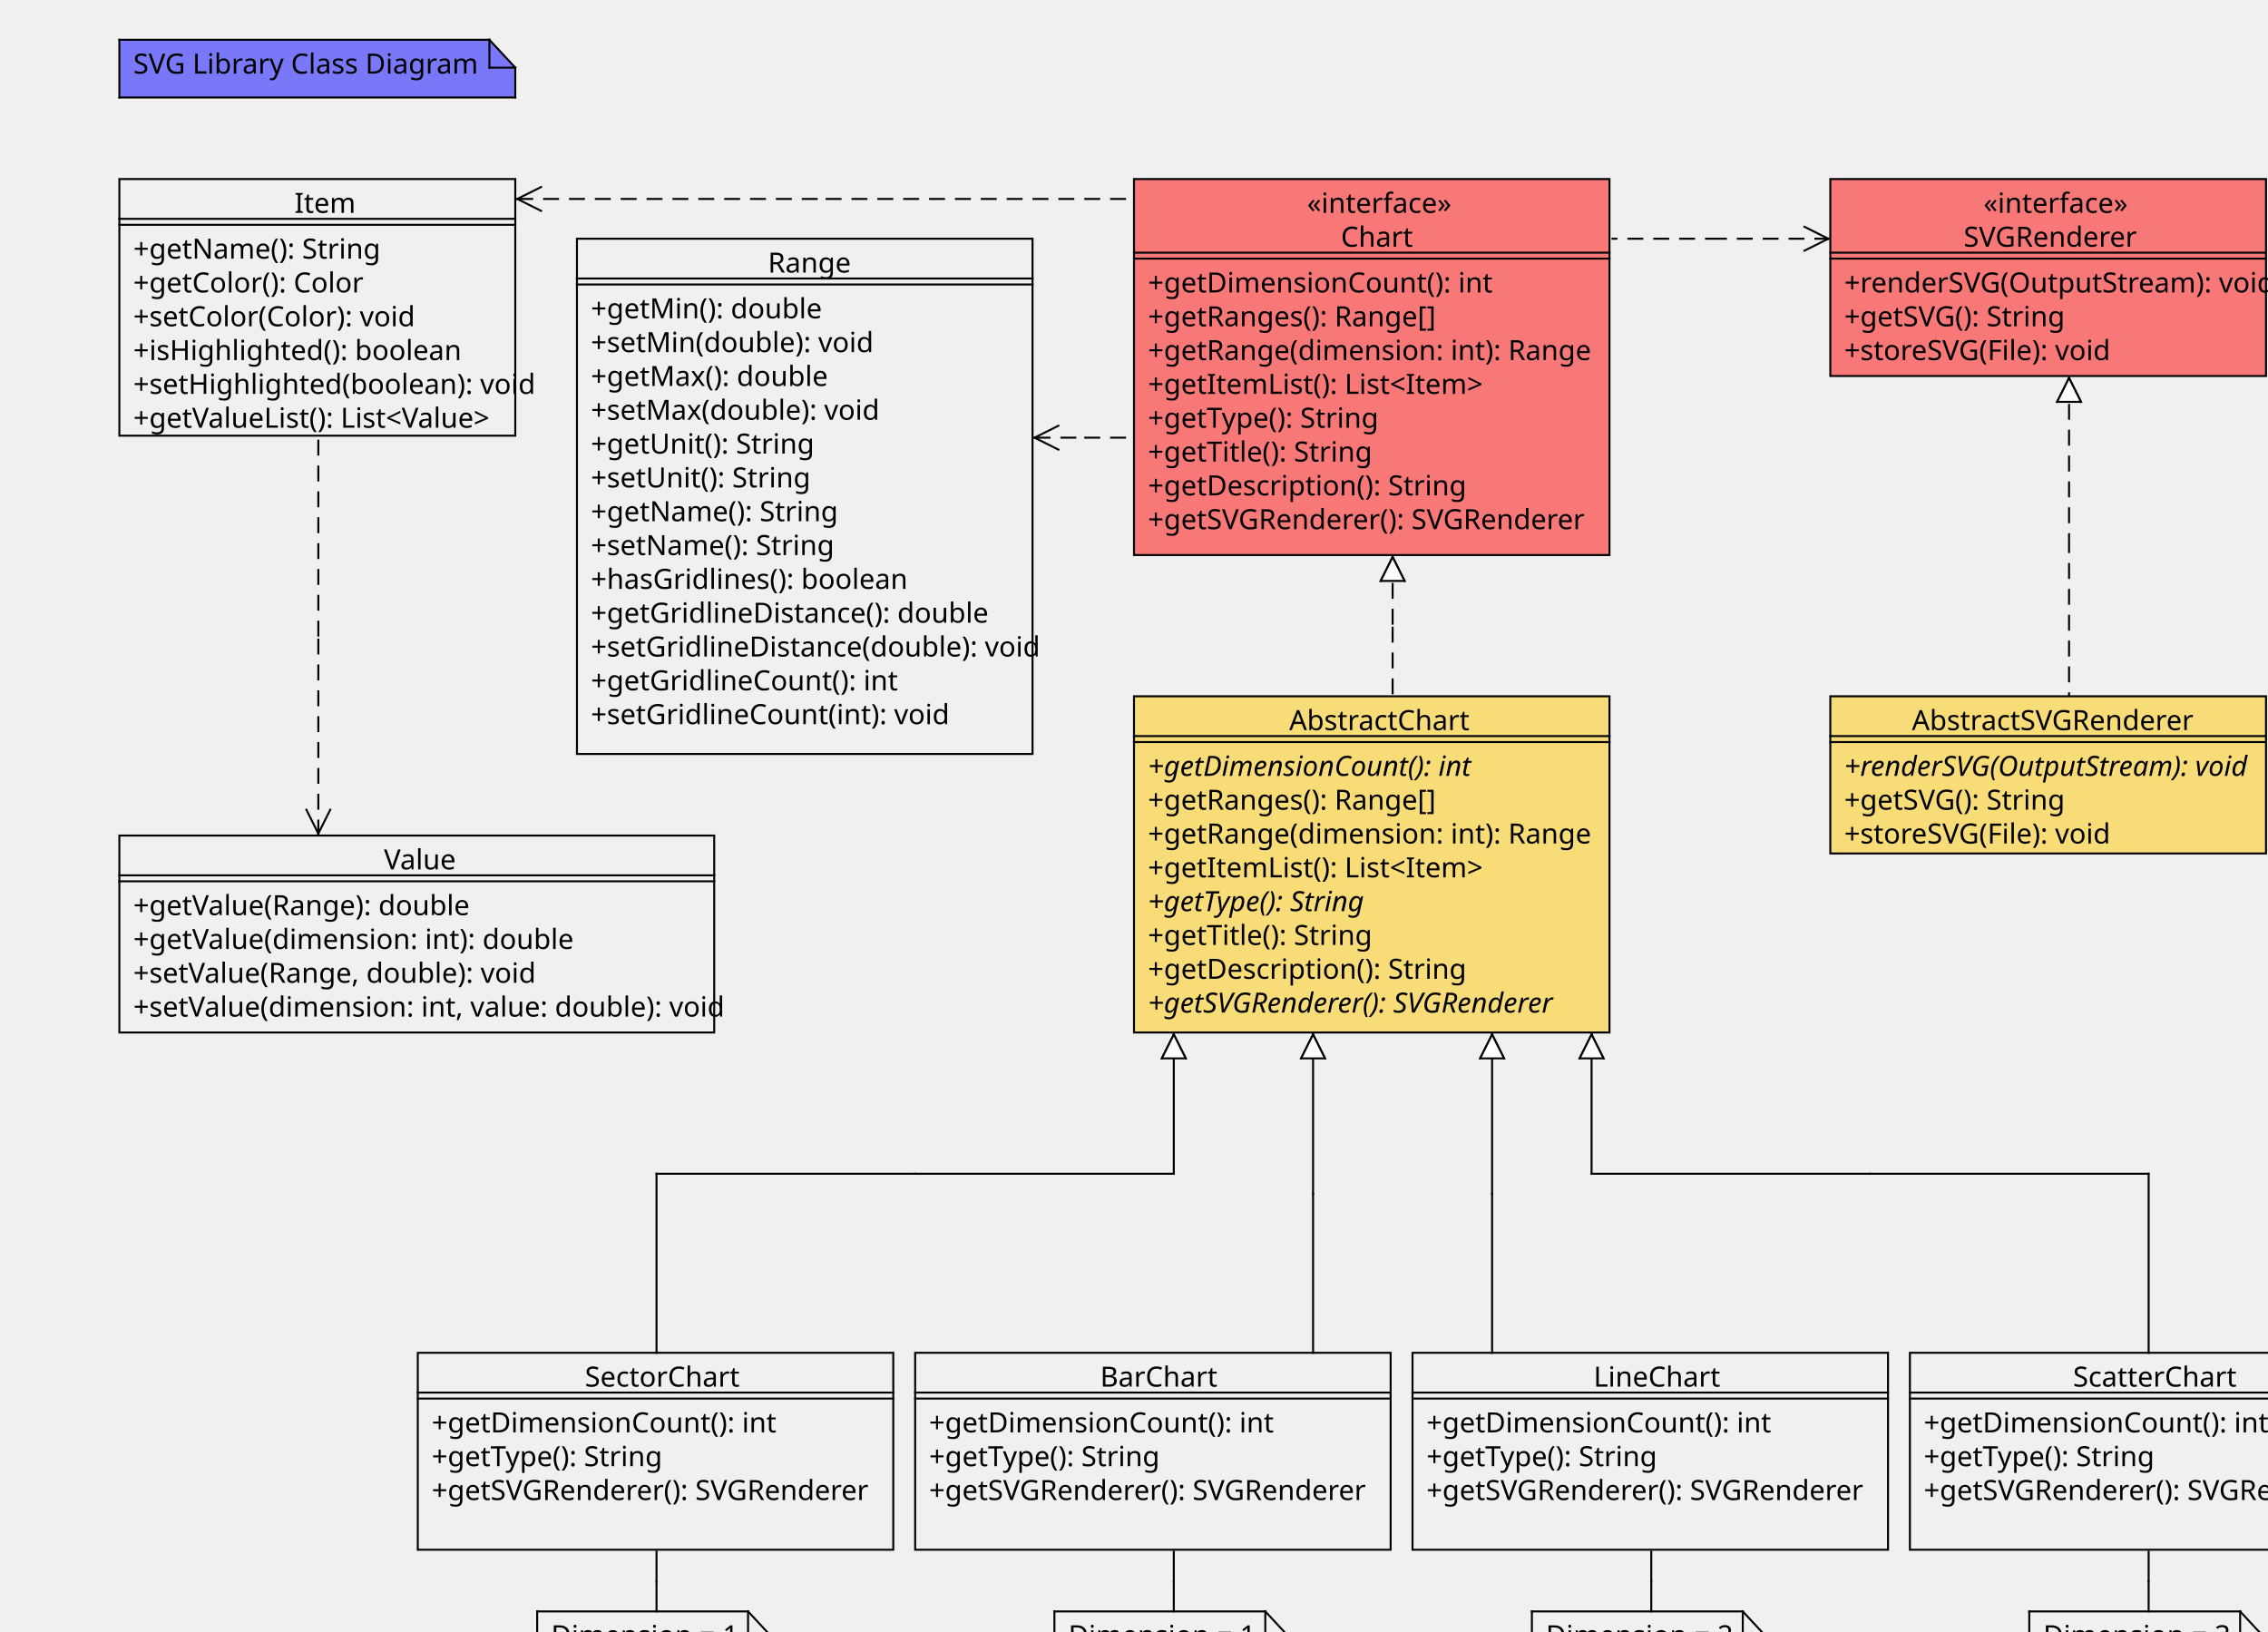
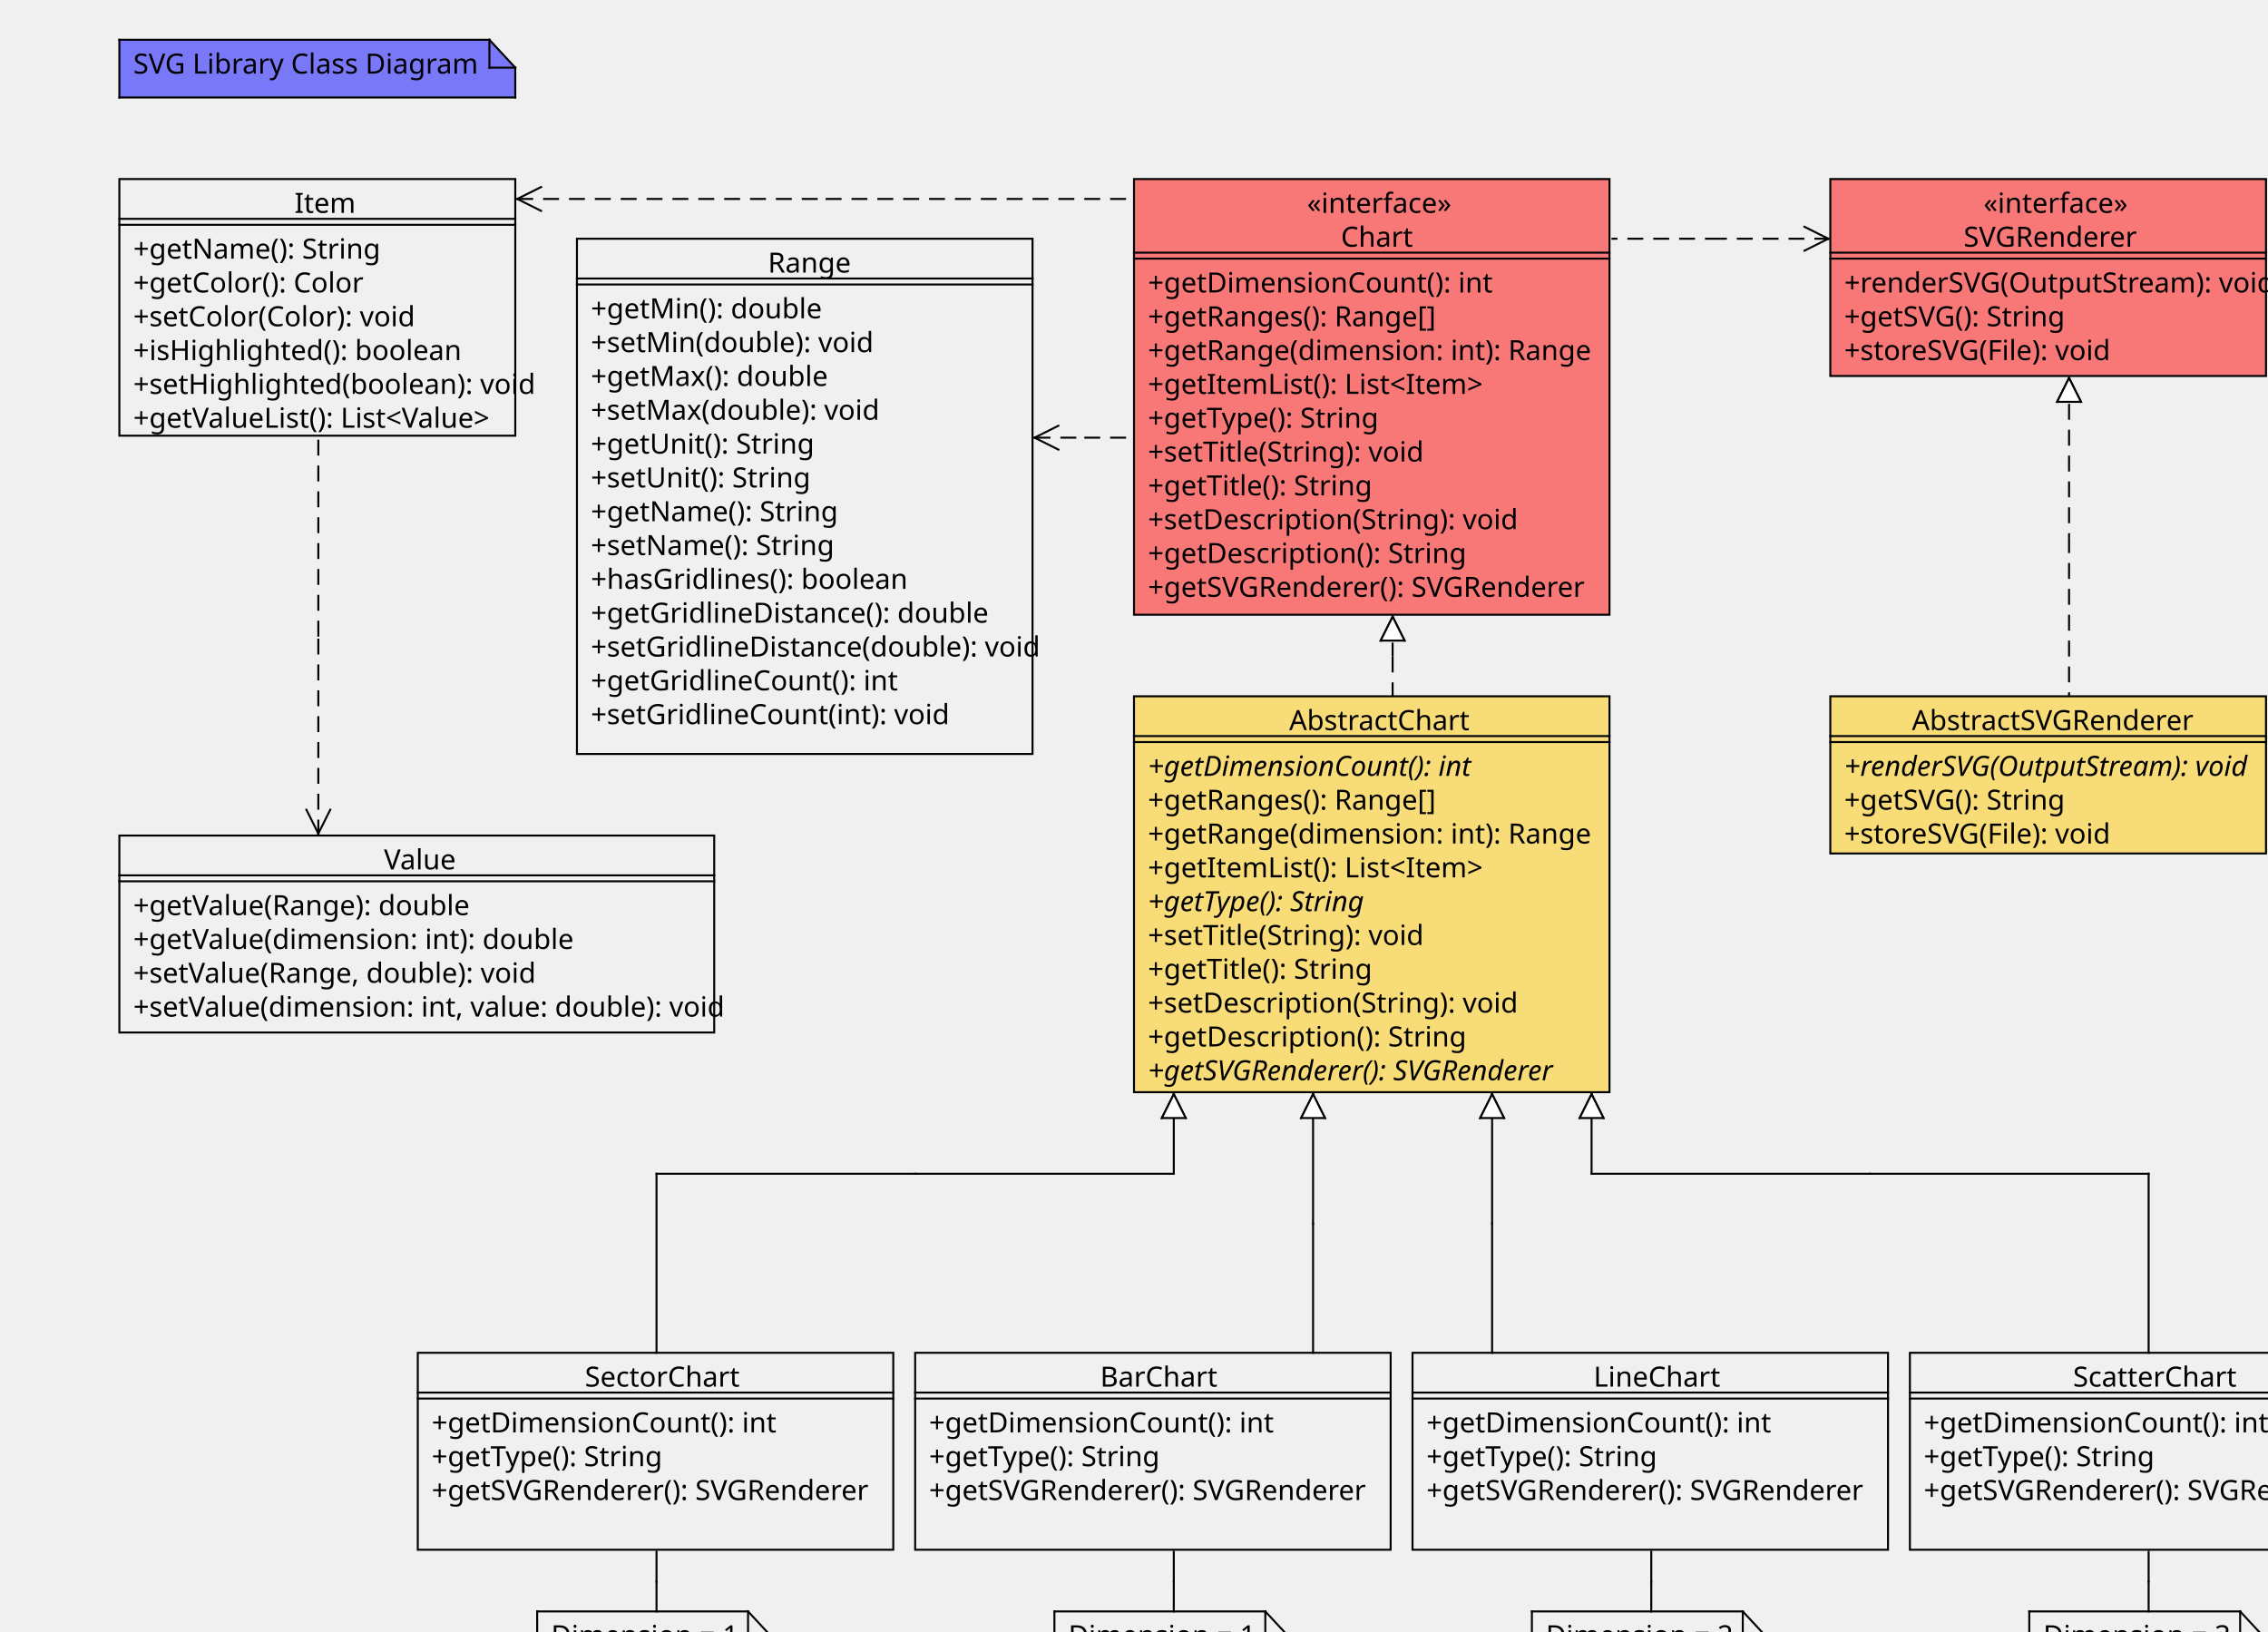
<svg xmlns="http://www.w3.org/2000/svg" fill-opacity="1" color-rendering="auto" color-interpolation="auto" stroke="black" text-rendering="auto" stroke-linecap="square" stroke-miterlimit="10" stroke-opacity="1" shape-rendering="auto" fill="black" stroke-dasharray="none" font-weight="normal" stroke-width="1" font-family="'Dialog'" font-style="normal" stroke-linejoin="miter" font-size="12" stroke-dashoffset="0" image-rendering="auto">
  <defs id="genericDefs" />
  <g>
    <g font-size="14" transform="translate(570,90)" fill="red" text-rendering="geometricPrecision" color-rendering="optimizeQuality" image-rendering="optimizeSpeed" font-family="sans-serif" color-interpolation="linearRGB" stroke="red">
-       <rect x="0" width="239" height="189" y="0" opacity="0.5" stroke="none" />
-       <rect fill="none" x="0" width="239" height="189" y="0" stroke="black" />
+       <rect x="0" width="239" height="219" y="0" opacity="0.5" stroke="none" />
+       <rect fill="none" x="0" width="239" height="219" y="0" stroke="black" />
      <text fill="black" x="87" xml:space="preserve" y="17" stroke="none">«interface»</text>
      <text fill="black" x="104" xml:space="preserve" y="34" stroke="none">Chart</text>
      <line y2="37" fill="none" x1="0" x2="239" stroke="black" y1="37" />
      <line y2="40" fill="none" x1="0" x2="239" stroke="black" y1="40" />
      <text fill="black" x="7" xml:space="preserve" y="57" stroke="none">+getDimensionCount(): int</text>
      <text fill="black" x="7" xml:space="preserve" y="74" stroke="none">+getRanges(): Range[]</text>
      <text fill="black" x="7" xml:space="preserve" y="91" stroke="none">+getRange(dimension: int): Range</text>
      <text fill="black" x="7" xml:space="preserve" y="108" stroke="none">+getItemList(): List&lt;Item&gt;</text>
      <text fill="black" x="7" xml:space="preserve" y="125" stroke="none">+getType(): String</text>
-       <text fill="black" x="7" xml:space="preserve" y="142" stroke="none">+getTitle(): String</text>
-       <text fill="black" x="7" xml:space="preserve" y="159" stroke="none">+getDescription(): String</text>
-       <text fill="black" x="7" xml:space="preserve" y="176" stroke="none">+getSVGRenderer(): SVGRenderer</text>
-       <rect x="0" y="0" transform="translate(0,260)" fill="rgb(255,200,0)" width="239" opacity="0.5" height="169" stroke="none" />
-       <rect x="0" y="0" transform="translate(0,260)" fill="none" width="239" height="169" stroke="black" />
+       <text fill="black" x="7" xml:space="preserve" y="142" stroke="none">+setTitle(String): void</text>
+       <text fill="black" x="7" xml:space="preserve" y="159" stroke="none">+getTitle(): String</text>
+       <text fill="black" x="7" xml:space="preserve" y="176" stroke="none">+setDescription(String): void</text>
+       <text fill="black" x="7" xml:space="preserve" y="193" stroke="none">+getDescription(): String</text>
+       <text fill="black" x="7" xml:space="preserve" y="210" stroke="none">+getSVGRenderer(): SVGRenderer</text>
+       <rect x="0" y="0" transform="translate(0,260)" fill="rgb(255,200,0)" width="239" opacity="0.5" height="199" stroke="none" />
+       <rect x="0" y="0" transform="translate(0,260)" fill="none" width="239" height="199" stroke="black" />
      <text fill="black" x="78" xml:space="preserve" y="17" transform="translate(0,260)" stroke="none">AbstractChart</text>
      <line transform="translate(0,260)" fill="none" x1="0" x2="239" y1="20" y2="20" stroke="black" />
      <line transform="translate(0,260)" fill="none" x1="0" x2="239" y1="23" y2="23" stroke="black" />
      <text x="7" y="40" transform="translate(0,260)" fill="black" font-style="italic" stroke="none" xml:space="preserve">+getDimensionCount(): int</text>
      <text fill="black" x="7" xml:space="preserve" y="57" transform="translate(0,260)" stroke="none">+getRanges(): Range[]</text>
      <text fill="black" x="7" xml:space="preserve" y="74" transform="translate(0,260)" stroke="none">+getRange(dimension: int): Range</text>
      <text fill="black" x="7" xml:space="preserve" y="91" transform="translate(0,260)" stroke="none">+getItemList(): List&lt;Item&gt;</text>
      <text x="7" y="108" transform="translate(0,260)" fill="black" font-style="italic" stroke="none" xml:space="preserve">+getType(): String</text>
-       <text fill="black" x="7" xml:space="preserve" y="125" transform="translate(0,260)" stroke="none">+getTitle(): String</text>
-       <text fill="black" x="7" xml:space="preserve" y="142" transform="translate(0,260)" stroke="none">+getDescription(): String</text>
-       <text x="7" y="159" transform="translate(0,260)" fill="black" font-style="italic" stroke="none" xml:space="preserve">+getSVGRenderer(): SVGRenderer</text>
-     </g>
-     <g font-size="14" stroke-linecap="butt" transform="translate(670,250)" text-rendering="geometricPrecision" color-rendering="optimizeQuality" image-rendering="optimizeSpeed" font-family="sans-serif" stroke-dasharray="8,5" color-interpolation="linearRGB" stroke-miterlimit="5">
-       <line y2="65" fill="none" x1="30" x2="30" y1="30" />
-       <line y2="100" fill="none" x1="30" x2="30" y1="65" />
+       <text fill="black" x="7" xml:space="preserve" y="125" transform="translate(0,260)" stroke="none">+setTitle(String): void</text>
+       <text fill="black" x="7" xml:space="preserve" y="142" transform="translate(0,260)" stroke="none">+getTitle(): String</text>
+       <text fill="black" x="7" xml:space="preserve" y="159" transform="translate(0,260)" stroke="none">+setDescription(String): void</text>
+       <text fill="black" x="7" xml:space="preserve" y="176" transform="translate(0,260)" stroke="none">+getDescription(): String</text>
+       <text x="7" y="193" transform="translate(0,260)" fill="black" font-style="italic" stroke="none" xml:space="preserve">+getSVGRenderer(): SVGRenderer</text>
+     </g>
+     <g font-size="14" stroke-linecap="butt" transform="translate(670,280)" text-rendering="geometricPrecision" color-rendering="optimizeQuality" image-rendering="optimizeSpeed" font-family="sans-serif" stroke-dasharray="8,5" color-interpolation="linearRGB" stroke-miterlimit="5">
+       <line y2="50" fill="none" x1="30" x2="30" y1="30" />
+       <line y2="70" fill="none" x1="30" x2="30" y1="50" />
      <line stroke-linecap="square" fill="none" x1="30" x2="36" y1="30" y2="42" stroke-dasharray="none" stroke-miterlimit="10" />
      <line stroke-linecap="square" fill="none" x1="30" x2="24" y1="30" y2="42" stroke-dasharray="none" stroke-miterlimit="10" />
    </g>
-     <g font-size="14" transform="translate(670,250)" fill="white" text-rendering="geometricPrecision" color-rendering="optimizeQuality" image-rendering="optimizeSpeed" font-family="sans-serif" color-interpolation="linearRGB" stroke="white">
+     <g font-size="14" transform="translate(670,280)" fill="white" text-rendering="geometricPrecision" color-rendering="optimizeQuality" image-rendering="optimizeSpeed" font-family="sans-serif" color-interpolation="linearRGB" stroke="white">
      <polygon points=" 30 30 36 42 24 42" stroke="none" />
      <polygon fill="none" points=" 30 30 36 42 24 42" stroke="black" />
-       <rect x="0" y="0" transform="translate(250,-160)" fill="red" width="219" opacity="0.5" height="99" stroke="none" />
-       <rect x="0" y="0" transform="translate(250,-160)" fill="none" width="219" height="99" stroke="black" />
-       <text fill="black" x="77" xml:space="preserve" y="17" transform="translate(250,-160)" stroke="none">«interface»</text>
-       <text fill="black" x="67" xml:space="preserve" y="34" transform="translate(250,-160)" stroke="none">SVGRenderer</text>
-       <line transform="translate(250,-160)" fill="none" x1="0" x2="219" y1="37" y2="37" stroke="black" />
-       <line transform="translate(250,-160)" fill="none" x1="0" x2="219" y1="40" y2="40" stroke="black" />
-       <text fill="black" x="7" xml:space="preserve" y="57" transform="translate(250,-160)" stroke="none">+renderSVG(OutputStream): void</text>
-       <text fill="black" x="7" xml:space="preserve" y="74" transform="translate(250,-160)" stroke="none">+getSVG(): String</text>
-       <text fill="black" x="7" xml:space="preserve" y="91" transform="translate(250,-160)" stroke="none">+storeSVG(File): void</text>
+       <rect x="0" y="0" transform="translate(250,-190)" fill="red" width="219" opacity="0.5" height="99" stroke="none" />
+       <rect x="0" y="0" transform="translate(250,-190)" fill="none" width="219" height="99" stroke="black" />
+       <text fill="black" x="77" xml:space="preserve" y="17" transform="translate(250,-190)" stroke="none">«interface»</text>
+       <text fill="black" x="67" xml:space="preserve" y="34" transform="translate(250,-190)" stroke="none">SVGRenderer</text>
+       <line transform="translate(250,-190)" fill="none" x1="0" x2="219" y1="37" y2="37" stroke="black" />
+       <line transform="translate(250,-190)" fill="none" x1="0" x2="219" y1="40" y2="40" stroke="black" />
+       <text fill="black" x="7" xml:space="preserve" y="57" transform="translate(250,-190)" stroke="none">+renderSVG(OutputStream): void</text>
+       <text fill="black" x="7" xml:space="preserve" y="74" transform="translate(250,-190)" stroke="none">+getSVG(): String</text>
+       <text fill="black" x="7" xml:space="preserve" y="91" transform="translate(250,-190)" stroke="none">+storeSVG(File): void</text>
    </g>
    <g font-size="14" stroke-linecap="butt" transform="translate(780,90)" text-rendering="geometricPrecision" color-rendering="optimizeQuality" image-rendering="optimizeSpeed" font-family="sans-serif" stroke-dasharray="8,5" color-interpolation="linearRGB" stroke-miterlimit="5">
      <line y2="30" fill="none" x1="140" x2="85" y1="30" />
      <line y2="30" fill="none" x1="85" x2="30" y1="30" />
      <line stroke-linecap="square" fill="none" x1="139" x2="127" y1="30" y2="36" stroke-dasharray="none" stroke-miterlimit="10" />
      <line stroke-linecap="square" fill="none" x1="139" x2="127" y1="30" y2="24" stroke-dasharray="none" stroke-miterlimit="10" />
    </g>
    <g font-size="14" transform="translate(920,350)" fill="rgb(255,200,0)" text-rendering="geometricPrecision" color-rendering="optimizeQuality" image-rendering="optimizeSpeed" font-family="sans-serif" color-interpolation="linearRGB" stroke="rgb(255,200,0)">
      <rect x="0" width="219" height="79" y="0" opacity="0.5" stroke="none" />
      <rect fill="none" x="0" width="219" height="79" y="0" stroke="black" />
      <text fill="black" x="41" xml:space="preserve" y="17" stroke="none">AbstractSVGRenderer</text>
      <line y2="20" fill="none" x1="0" x2="219" stroke="black" y1="20" />
      <line y2="23" fill="none" x1="0" x2="219" stroke="black" y1="23" />
      <text font-style="italic" fill="black" x="7" xml:space="preserve" y="40" stroke="none">+renderSVG(OutputStream): void</text>
      <text fill="black" x="7" xml:space="preserve" y="57" stroke="none">+getSVG(): String</text>
      <text fill="black" x="7" xml:space="preserve" y="74" stroke="none">+storeSVG(File): void</text>
    </g>
    <g font-size="14" stroke-linecap="butt" transform="translate(1010,160)" text-rendering="geometricPrecision" color-rendering="optimizeQuality" image-rendering="optimizeSpeed" font-family="sans-serif" stroke-dasharray="8,5" color-interpolation="linearRGB" stroke-miterlimit="5">
      <line y2="110" fill="none" x1="30" x2="30" y1="30" />
      <line y2="190" fill="none" x1="30" x2="30" y1="110" />
      <line stroke-linecap="square" fill="none" x1="30" x2="36" y1="30" y2="42" stroke-dasharray="none" stroke-miterlimit="10" />
      <line stroke-linecap="square" fill="none" x1="30" x2="24" y1="30" y2="42" stroke-dasharray="none" stroke-miterlimit="10" />
    </g>
    <g font-size="14" transform="translate(1010,160)" fill="white" text-rendering="geometricPrecision" color-rendering="optimizeQuality" image-rendering="optimizeSpeed" font-family="sans-serif" color-interpolation="linearRGB" stroke="white">
      <polygon points=" 30 30 36 42 24 42" stroke="none" />
      <polygon fill="none" points=" 30 30 36 42 24 42" stroke="black" />
      <rect x="0" y="0" transform="translate(-720,-40)" width="229" height="259" opacity="0" stroke="none" />
      <rect x="0" y="0" transform="translate(-720,-40)" fill="none" width="229" height="259" stroke="black" />
      <text fill="black" x="96" xml:space="preserve" y="17" transform="translate(-720,-40)" stroke="none">Range</text>
      <line transform="translate(-720,-40)" fill="none" x1="0" x2="229" y1="20" y2="20" stroke="black" />
      <line transform="translate(-720,-40)" fill="none" x1="0" x2="229" y1="23" y2="23" stroke="black" />
      <text fill="black" x="7" xml:space="preserve" y="40" transform="translate(-720,-40)" stroke="none">+getMin(): double</text>
      <text fill="black" x="7" xml:space="preserve" y="57" transform="translate(-720,-40)" stroke="none">+setMin(double): void</text>
      <text fill="black" x="7" xml:space="preserve" y="74" transform="translate(-720,-40)" stroke="none">+getMax(): double</text>
      <text fill="black" x="7" xml:space="preserve" y="91" transform="translate(-720,-40)" stroke="none">+setMax(double): void</text>
      <text fill="black" x="7" xml:space="preserve" y="108" transform="translate(-720,-40)" stroke="none">+getUnit(): String</text>
      <text fill="black" x="7" xml:space="preserve" y="125" transform="translate(-720,-40)" stroke="none">+setUnit(): String</text>
      <text fill="black" x="7" xml:space="preserve" y="142" transform="translate(-720,-40)" stroke="none">+getName(): String</text>
      <text fill="black" x="7" xml:space="preserve" y="159" transform="translate(-720,-40)" stroke="none">+setName(): String</text>
      <text fill="black" x="7" xml:space="preserve" y="176" transform="translate(-720,-40)" stroke="none">+hasGridlines(): boolean</text>
      <text fill="black" x="7" xml:space="preserve" y="193" transform="translate(-720,-40)" stroke="none">+getGridlineDistance(): double</text>
      <text fill="black" x="7" xml:space="preserve" y="210" transform="translate(-720,-40)" stroke="none">+setGridlineDistance(double): void</text>
      <text fill="black" x="7" xml:space="preserve" y="227" transform="translate(-720,-40)" stroke="none">+getGridlineCount(): int</text>
      <text fill="black" x="7" xml:space="preserve" y="244" transform="translate(-720,-40)" stroke="none">+setGridlineCount(int): void</text>
    </g>
    <g font-size="14" stroke-linecap="butt" transform="translate(490,190)" text-rendering="geometricPrecision" color-rendering="optimizeQuality" image-rendering="optimizeSpeed" font-family="sans-serif" stroke-dasharray="8,5" color-interpolation="linearRGB" stroke-miterlimit="5">
      <line y2="30" fill="none" x1="30" x2="55" y1="30" />
      <line y2="30" fill="none" x1="55" x2="80" y1="30" />
      <line stroke-linecap="square" fill="none" x1="30" x2="42" y1="30" y2="24" stroke-dasharray="none" stroke-miterlimit="10" />
      <line stroke-linecap="square" fill="none" x1="30" x2="42" y1="30" y2="36" stroke-dasharray="none" stroke-miterlimit="10" />
    </g>
    <g font-size="14" transform="translate(60,90)" fill="white" text-rendering="geometricPrecision" color-rendering="optimizeQuality" image-rendering="optimizeSpeed" font-family="sans-serif" color-interpolation="linearRGB" stroke="white">
      <rect x="0" width="199" height="129" y="0" opacity="0" stroke="none" />
      <rect fill="none" x="0" width="199" height="129" y="0" stroke="black" />
      <text fill="black" x="88" xml:space="preserve" y="17" stroke="none">Item</text>
      <line y2="20" fill="none" x1="0" x2="199" stroke="black" y1="20" />
      <line y2="23" fill="none" x1="0" x2="199" stroke="black" y1="23" />
      <text fill="black" x="7" xml:space="preserve" y="40" stroke="none">+getName(): String</text>
      <text fill="black" x="7" xml:space="preserve" y="57" stroke="none">+getColor(): Color</text>
      <text fill="black" x="7" xml:space="preserve" y="74" stroke="none">+setColor(Color): void</text>
      <text fill="black" x="7" xml:space="preserve" y="91" stroke="none">+isHighlighted(): boolean</text>
      <text fill="black" x="7" xml:space="preserve" y="108" stroke="none">+setHighlighted(boolean): void</text>
      <text fill="black" x="7" xml:space="preserve" y="125" stroke="none">+getValueList(): List&lt;Value&gt;</text>
    </g>
    <g font-size="14" stroke-linecap="butt" transform="translate(230,70)" text-rendering="geometricPrecision" color-rendering="optimizeQuality" image-rendering="optimizeSpeed" font-family="sans-serif" stroke-dasharray="8,5" color-interpolation="linearRGB" stroke-miterlimit="5">
      <line y2="30" fill="none" x1="30" x2="185" y1="30" />
      <line y2="30" fill="none" x1="185" x2="340" y1="30" />
      <line stroke-linecap="square" fill="none" x1="30" x2="42" y1="30" y2="24" stroke-dasharray="none" stroke-miterlimit="10" />
      <line stroke-linecap="square" fill="none" x1="30" x2="42" y1="30" y2="36" stroke-dasharray="none" stroke-miterlimit="10" />
    </g>
    <g font-size="14" transform="translate(60,420)" fill="white" text-rendering="geometricPrecision" color-rendering="optimizeQuality" image-rendering="optimizeSpeed" font-family="sans-serif" color-interpolation="linearRGB" stroke="white">
      <rect x="0" width="299" height="99" y="0" opacity="0" stroke="none" />
      <rect fill="none" x="0" width="299" height="99" y="0" stroke="black" />
      <text fill="black" x="133" xml:space="preserve" y="17" stroke="none">Value</text>
      <line y2="20" fill="none" x1="0" x2="299" stroke="black" y1="20" />
      <line y2="23" fill="none" x1="0" x2="299" stroke="black" y1="23" />
      <text fill="black" x="7" xml:space="preserve" y="40" stroke="none">+getValue(Range): double</text>
      <text fill="black" x="7" xml:space="preserve" y="57" stroke="none">+getValue(dimension: int): double</text>
      <text fill="black" x="7" xml:space="preserve" y="74" stroke="none">+setValue(Range, double): void</text>
      <text fill="black" x="7" xml:space="preserve" y="91" stroke="none">+setValue(dimension: int, value: double): void</text>
    </g>
    <g font-size="14" stroke-linecap="butt" transform="translate(130,190)" text-rendering="geometricPrecision" color-rendering="optimizeQuality" image-rendering="optimizeSpeed" font-family="sans-serif" stroke-dasharray="8,5" color-interpolation="linearRGB" stroke-miterlimit="5">
      <line y2="130" fill="none" x1="30" x2="30" y1="230" />
      <line y2="30" fill="none" x1="30" x2="30" y1="130" />
      <line stroke-linecap="square" fill="none" x1="30" x2="24" y1="229" y2="217" stroke-dasharray="none" stroke-miterlimit="10" />
      <line stroke-linecap="square" fill="none" x1="30" x2="36" y1="229" y2="217" stroke-dasharray="none" stroke-miterlimit="10" />
    </g>
    <g font-size="14" transform="translate(960,680)" fill="white" text-rendering="geometricPrecision" color-rendering="optimizeQuality" image-rendering="optimizeSpeed" font-family="sans-serif" color-interpolation="linearRGB" stroke="white">
      <rect x="0" width="239" height="99" y="0" opacity="0" stroke="none" />
      <rect fill="none" x="0" width="239" height="99" y="0" stroke="black" />
      <text fill="black" x="82" xml:space="preserve" y="17" stroke="none">ScatterChart</text>
      <line y2="20" fill="none" x1="0" x2="239" stroke="black" y1="20" />
      <line y2="23" fill="none" x1="0" x2="239" stroke="black" y1="23" />
      <text fill="black" x="7" xml:space="preserve" y="40" stroke="none">+getDimensionCount(): int</text>
      <text fill="black" x="7" xml:space="preserve" y="57" stroke="none">+getType(): String</text>
      <text fill="black" x="7" xml:space="preserve" y="74" stroke="none">+getSVGRenderer(): SVGRenderer</text>
      <rect x="0" y="0" transform="translate(-750,0)" width="239" height="99" opacity="0" stroke="none" />
      <rect x="0" y="0" transform="translate(-750,0)" fill="none" width="239" height="99" stroke="black" />
      <text fill="black" x="84" xml:space="preserve" y="17" transform="translate(-750,0)" stroke="none">SectorChart</text>
      <line transform="translate(-750,0)" fill="none" x1="0" x2="239" y1="20" y2="20" stroke="black" />
      <line transform="translate(-750,0)" fill="none" x1="0" x2="239" y1="23" y2="23" stroke="black" />
      <text fill="black" x="7" xml:space="preserve" y="40" transform="translate(-750,0)" stroke="none">+getDimensionCount(): int</text>
      <text fill="black" x="7" xml:space="preserve" y="57" transform="translate(-750,0)" stroke="none">+getType(): String</text>
      <text fill="black" x="7" xml:space="preserve" y="74" transform="translate(-750,0)" stroke="none">+getSVGRenderer(): SVGRenderer</text>
      <rect x="0" y="0" transform="translate(-500,0)" width="239" height="99" opacity="0" stroke="none" />
      <rect x="0" y="0" transform="translate(-500,0)" fill="none" width="239" height="99" stroke="black" />
      <text fill="black" x="93" xml:space="preserve" y="17" transform="translate(-500,0)" stroke="none">BarChart</text>
      <line transform="translate(-500,0)" fill="none" x1="0" x2="239" y1="20" y2="20" stroke="black" />
      <line transform="translate(-500,0)" fill="none" x1="0" x2="239" y1="23" y2="23" stroke="black" />
      <text fill="black" x="7" xml:space="preserve" y="40" transform="translate(-500,0)" stroke="none">+getDimensionCount(): int</text>
      <text fill="black" x="7" xml:space="preserve" y="57" transform="translate(-500,0)" stroke="none">+getType(): String</text>
      <text fill="black" x="7" xml:space="preserve" y="74" transform="translate(-500,0)" stroke="none">+getSVGRenderer(): SVGRenderer</text>
      <rect x="0" y="0" transform="translate(-250,0)" width="239" height="99" opacity="0" stroke="none" />
      <rect x="0" y="0" transform="translate(-250,0)" fill="none" width="239" height="99" stroke="black" />
      <text fill="black" x="91" xml:space="preserve" y="17" transform="translate(-250,0)" stroke="none">LineChart</text>
      <line transform="translate(-250,0)" fill="none" x1="0" x2="239" y1="20" y2="20" stroke="black" />
      <line transform="translate(-250,0)" fill="none" x1="0" x2="239" y1="23" y2="23" stroke="black" />
      <text fill="black" x="7" xml:space="preserve" y="40" transform="translate(-250,0)" stroke="none">+getDimensionCount(): int</text>
      <text fill="black" x="7" xml:space="preserve" y="57" transform="translate(-250,0)" stroke="none">+getType(): String</text>
      <text fill="black" x="7" xml:space="preserve" y="74" transform="translate(-250,0)" stroke="none">+getSVGRenderer(): SVGRenderer</text>
-       <line transform="translate(-660,-190)" fill="none" x1="290" x2="290" y1="30" y2="100" stroke="black" />
-       <line transform="translate(-660,-190)" fill="none" x1="290" x2="160" y1="100" y2="100" stroke="black" />
-       <line transform="translate(-660,-190)" fill="none" x1="160" x2="30" y1="100" y2="100" stroke="black" />
-       <line transform="translate(-660,-190)" fill="none" x1="30" x2="30" y1="100" y2="190" stroke="black" />
-       <line transform="translate(-660,-190)" fill="none" x1="290" x2="296" y1="30" y2="42" stroke="black" />
-       <line transform="translate(-660,-190)" fill="none" x1="290" x2="284" y1="30" y2="42" stroke="black" />
-       <polygon points=" 290 30 296 42 284 42" transform="translate(-660,-190)" stroke="none" />
-       <polygon fill="none" transform="translate(-660,-190)" points=" 290 30 296 42 284 42" stroke="black" />
-       <line transform="translate(-330,-190)" fill="none" x1="30" x2="30" y1="30" y2="110" stroke="black" />
-       <line transform="translate(-330,-190)" fill="none" x1="30" x2="30" y1="110" y2="190" stroke="black" />
-       <line transform="translate(-330,-190)" fill="none" x1="30" x2="36" y1="30" y2="42" stroke="black" />
-       <line transform="translate(-330,-190)" fill="none" x1="30" x2="24" y1="30" y2="42" stroke="black" />
-       <polygon points=" 30 30 36 42 24 42" transform="translate(-330,-190)" stroke="none" />
-       <polygon fill="none" transform="translate(-330,-190)" points=" 30 30 36 42 24 42" stroke="black" />
-       <line transform="translate(-240,-190)" fill="none" x1="30" x2="30" y1="30" y2="110" stroke="black" />
-       <line transform="translate(-240,-190)" fill="none" x1="30" x2="30" y1="110" y2="190" stroke="black" />
-       <line transform="translate(-240,-190)" fill="none" x1="30" x2="36" y1="30" y2="42" stroke="black" />
-       <line transform="translate(-240,-190)" fill="none" x1="30" x2="24" y1="30" y2="42" stroke="black" />
-       <polygon points=" 30 30 36 42 24 42" transform="translate(-240,-190)" stroke="none" />
-       <polygon fill="none" transform="translate(-240,-190)" points=" 30 30 36 42 24 42" stroke="black" />
-       <line transform="translate(-190,-190)" fill="none" x1="30" x2="30" y1="30" y2="100" stroke="black" />
-       <line transform="translate(-190,-190)" fill="none" x1="30" x2="170" y1="100" y2="100" stroke="black" />
-       <line transform="translate(-190,-190)" fill="none" x1="170" x2="310" y1="100" y2="100" stroke="black" />
-       <line transform="translate(-190,-190)" fill="none" x1="310" x2="310" y1="100" y2="190" stroke="black" />
-       <line transform="translate(-190,-190)" fill="none" x1="30" x2="36" y1="30" y2="42" stroke="black" />
-       <line transform="translate(-190,-190)" fill="none" x1="30" x2="24" y1="30" y2="42" stroke="black" />
-       <polygon points=" 30 30 36 42 24 42" transform="translate(-190,-190)" stroke="none" />
-       <polygon fill="none" transform="translate(-190,-190)" points=" 30 30 36 42 24 42" stroke="black" />
+       <line transform="translate(-660,-160)" fill="none" x1="290" x2="290" y1="30" y2="70" stroke="black" />
+       <line transform="translate(-660,-160)" fill="none" x1="290" x2="160" y1="70" y2="70" stroke="black" />
+       <line transform="translate(-660,-160)" fill="none" x1="160" x2="30" y1="70" y2="70" stroke="black" />
+       <line transform="translate(-660,-160)" fill="none" x1="30" x2="30" y1="70" y2="160" stroke="black" />
+       <line transform="translate(-660,-160)" fill="none" x1="290" x2="296" y1="30" y2="42" stroke="black" />
+       <line transform="translate(-660,-160)" fill="none" x1="290" x2="284" y1="30" y2="42" stroke="black" />
+       <polygon points=" 290 30 296 42 284 42" transform="translate(-660,-160)" stroke="none" />
+       <polygon fill="none" transform="translate(-660,-160)" points=" 290 30 296 42 284 42" stroke="black" />
+       <line transform="translate(-330,-160)" fill="none" x1="30" x2="30" y1="30" y2="95" stroke="black" />
+       <line transform="translate(-330,-160)" fill="none" x1="30" x2="30" y1="95" y2="160" stroke="black" />
+       <line transform="translate(-330,-160)" fill="none" x1="30" x2="36" y1="30" y2="42" stroke="black" />
+       <line transform="translate(-330,-160)" fill="none" x1="30" x2="24" y1="30" y2="42" stroke="black" />
+       <polygon points=" 30 30 36 42 24 42" transform="translate(-330,-160)" stroke="none" />
+       <polygon fill="none" transform="translate(-330,-160)" points=" 30 30 36 42 24 42" stroke="black" />
+       <line transform="translate(-240,-160)" fill="none" x1="30" x2="30" y1="30" y2="95" stroke="black" />
+       <line transform="translate(-240,-160)" fill="none" x1="30" x2="30" y1="95" y2="160" stroke="black" />
+       <line transform="translate(-240,-160)" fill="none" x1="30" x2="36" y1="30" y2="42" stroke="black" />
+       <line transform="translate(-240,-160)" fill="none" x1="30" x2="24" y1="30" y2="42" stroke="black" />
+       <polygon points=" 30 30 36 42 24 42" transform="translate(-240,-160)" stroke="none" />
+       <polygon fill="none" transform="translate(-240,-160)" points=" 30 30 36 42 24 42" stroke="black" />
+       <line transform="translate(-190,-160)" fill="none" x1="30" x2="30" y1="30" y2="70" stroke="black" />
+       <line transform="translate(-190,-160)" fill="none" x1="30" x2="170" y1="70" y2="70" stroke="black" />
+       <line transform="translate(-190,-160)" fill="none" x1="170" x2="310" y1="70" y2="70" stroke="black" />
+       <line transform="translate(-190,-160)" fill="none" x1="310" x2="310" y1="70" y2="160" stroke="black" />
+       <line transform="translate(-190,-160)" fill="none" x1="30" x2="36" y1="30" y2="42" stroke="black" />
+       <line transform="translate(-190,-160)" fill="none" x1="30" x2="24" y1="30" y2="42" stroke="black" />
+       <polygon points=" 30 30 36 42 24 42" transform="translate(-190,-160)" stroke="none" />
+       <polygon fill="none" transform="translate(-190,-160)" points=" 30 30 36 42 24 42" stroke="black" />
      <polygon fill="blue" transform="translate(-900,-660)" opacity="0.5" points=" 0 0 186 0 186 0 199 14 199 14 199 29 199 29 0 29 0 29 0 0" stroke="none" />
      <text fill="black" x="7" xml:space="preserve" y="17" transform="translate(-900,-660)" stroke="none">SVG Library Class Diagram</text>
      <line transform="translate(-900,-660)" fill="none" x1="0" x2="186" y1="0" y2="0" stroke="black" />
      <line transform="translate(-900,-660)" fill="none" x1="186" x2="199" y1="0" y2="14" stroke="black" />
      <line transform="translate(-900,-660)" fill="none" x1="199" x2="199" y1="14" y2="29" stroke="black" />
      <line transform="translate(-900,-660)" fill="none" x1="199" x2="0" y1="29" y2="29" stroke="black" />
      <line transform="translate(-900,-660)" fill="none" x1="0" x2="0" y1="29" y2="0" stroke="black" />
      <line transform="translate(-900,-660)" fill="none" x1="186" x2="186" y1="0" y2="14" stroke="black" />
      <line transform="translate(-900,-660)" fill="none" x1="186" x2="199" y1="14" y2="14" stroke="black" />
      <polygon transform="translate(-690,130)" points=" 0 0 106 0 106 0 119 14 119 14 119 29 119 29 0 29 0 29 0 0" opacity="0" stroke="none" />
      <text fill="black" x="7" xml:space="preserve" y="17" transform="translate(-690,130)" stroke="none">Dimension = 1</text>
      <line transform="translate(-690,130)" fill="none" x1="0" x2="106" y1="0" y2="0" stroke="black" />
      <line transform="translate(-690,130)" fill="none" x1="106" x2="119" y1="0" y2="14" stroke="black" />
      <line transform="translate(-690,130)" fill="none" x1="119" x2="119" y1="14" y2="29" stroke="black" />
      <line transform="translate(-690,130)" fill="none" x1="119" x2="0" y1="29" y2="29" stroke="black" />
      <line transform="translate(-690,130)" fill="none" x1="0" x2="0" y1="29" y2="0" stroke="black" />
      <line transform="translate(-690,130)" fill="none" x1="106" x2="106" y1="0" y2="14" stroke="black" />
      <line transform="translate(-690,130)" fill="none" x1="106" x2="119" y1="14" y2="14" stroke="black" />
      <polygon transform="translate(-430,130)" points=" 0 0 106 0 106 0 119 14 119 14 119 29 119 29 0 29 0 29 0 0" opacity="0" stroke="none" />
      <text fill="black" x="7" xml:space="preserve" y="17" transform="translate(-430,130)" stroke="none">Dimension = 1</text>
      <line transform="translate(-430,130)" fill="none" x1="0" x2="106" y1="0" y2="0" stroke="black" />
      <line transform="translate(-430,130)" fill="none" x1="106" x2="119" y1="0" y2="14" stroke="black" />
      <line transform="translate(-430,130)" fill="none" x1="119" x2="119" y1="14" y2="29" stroke="black" />
      <line transform="translate(-430,130)" fill="none" x1="119" x2="0" y1="29" y2="29" stroke="black" />
      <line transform="translate(-430,130)" fill="none" x1="0" x2="0" y1="29" y2="0" stroke="black" />
      <line transform="translate(-430,130)" fill="none" x1="106" x2="106" y1="0" y2="14" stroke="black" />
      <line transform="translate(-430,130)" fill="none" x1="106" x2="119" y1="14" y2="14" stroke="black" />
      <polygon transform="translate(-190,130)" points=" 0 0 106 0 106 0 119 14 119 14 119 29 119 29 0 29 0 29 0 0" opacity="0" stroke="none" />
      <text fill="black" x="7" xml:space="preserve" y="17" transform="translate(-190,130)" stroke="none">Dimension = 2</text>
      <line transform="translate(-190,130)" fill="none" x1="0" x2="106" y1="0" y2="0" stroke="black" />
      <line transform="translate(-190,130)" fill="none" x1="106" x2="119" y1="0" y2="14" stroke="black" />
      <line transform="translate(-190,130)" fill="none" x1="119" x2="119" y1="14" y2="29" stroke="black" />
      <line transform="translate(-190,130)" fill="none" x1="119" x2="0" y1="29" y2="29" stroke="black" />
      <line transform="translate(-190,130)" fill="none" x1="0" x2="0" y1="29" y2="0" stroke="black" />
      <line transform="translate(-190,130)" fill="none" x1="106" x2="106" y1="0" y2="14" stroke="black" />
      <line transform="translate(-190,130)" fill="none" x1="106" x2="119" y1="14" y2="14" stroke="black" />
      <polygon transform="translate(60,130)" points=" 0 0 106 0 106 0 119 14 119 14 119 29 119 29 0 29 0 29 0 0" opacity="0" stroke="none" />
      <text fill="black" x="7" xml:space="preserve" y="17" transform="translate(60,130)" stroke="none">Dimension = 3</text>
      <line transform="translate(60,130)" fill="none" x1="0" x2="106" y1="0" y2="0" stroke="black" />
      <line transform="translate(60,130)" fill="none" x1="106" x2="119" y1="0" y2="14" stroke="black" />
      <line transform="translate(60,130)" fill="none" x1="119" x2="119" y1="14" y2="29" stroke="black" />
      <line transform="translate(60,130)" fill="none" x1="119" x2="0" y1="29" y2="29" stroke="black" />
      <line transform="translate(60,130)" fill="none" x1="0" x2="0" y1="29" y2="0" stroke="black" />
      <line transform="translate(60,130)" fill="none" x1="106" x2="106" y1="0" y2="14" stroke="black" />
      <line transform="translate(60,130)" fill="none" x1="106" x2="119" y1="14" y2="14" stroke="black" />
      <line transform="translate(-660,70)" fill="none" x1="30" x2="30" y1="30" y2="45" stroke="black" />
      <line transform="translate(-660,70)" fill="none" x1="30" x2="30" y1="45" y2="60" stroke="black" />
      <line transform="translate(-400,70)" fill="none" x1="30" x2="30" y1="30" y2="45" stroke="black" />
      <line transform="translate(-400,70)" fill="none" x1="30" x2="30" y1="45" y2="60" stroke="black" />
      <line transform="translate(-160,70)" fill="none" x1="30" x2="30" y1="30" y2="45" stroke="black" />
      <line transform="translate(-160,70)" fill="none" x1="30" x2="30" y1="45" y2="60" stroke="black" />
      <line transform="translate(90,70)" fill="none" x1="30" x2="30" y1="30" y2="45" stroke="black" />
      <line transform="translate(90,70)" fill="none" x1="30" x2="30" y1="45" y2="60" stroke="black" />
    </g>
  </g>
</svg>
